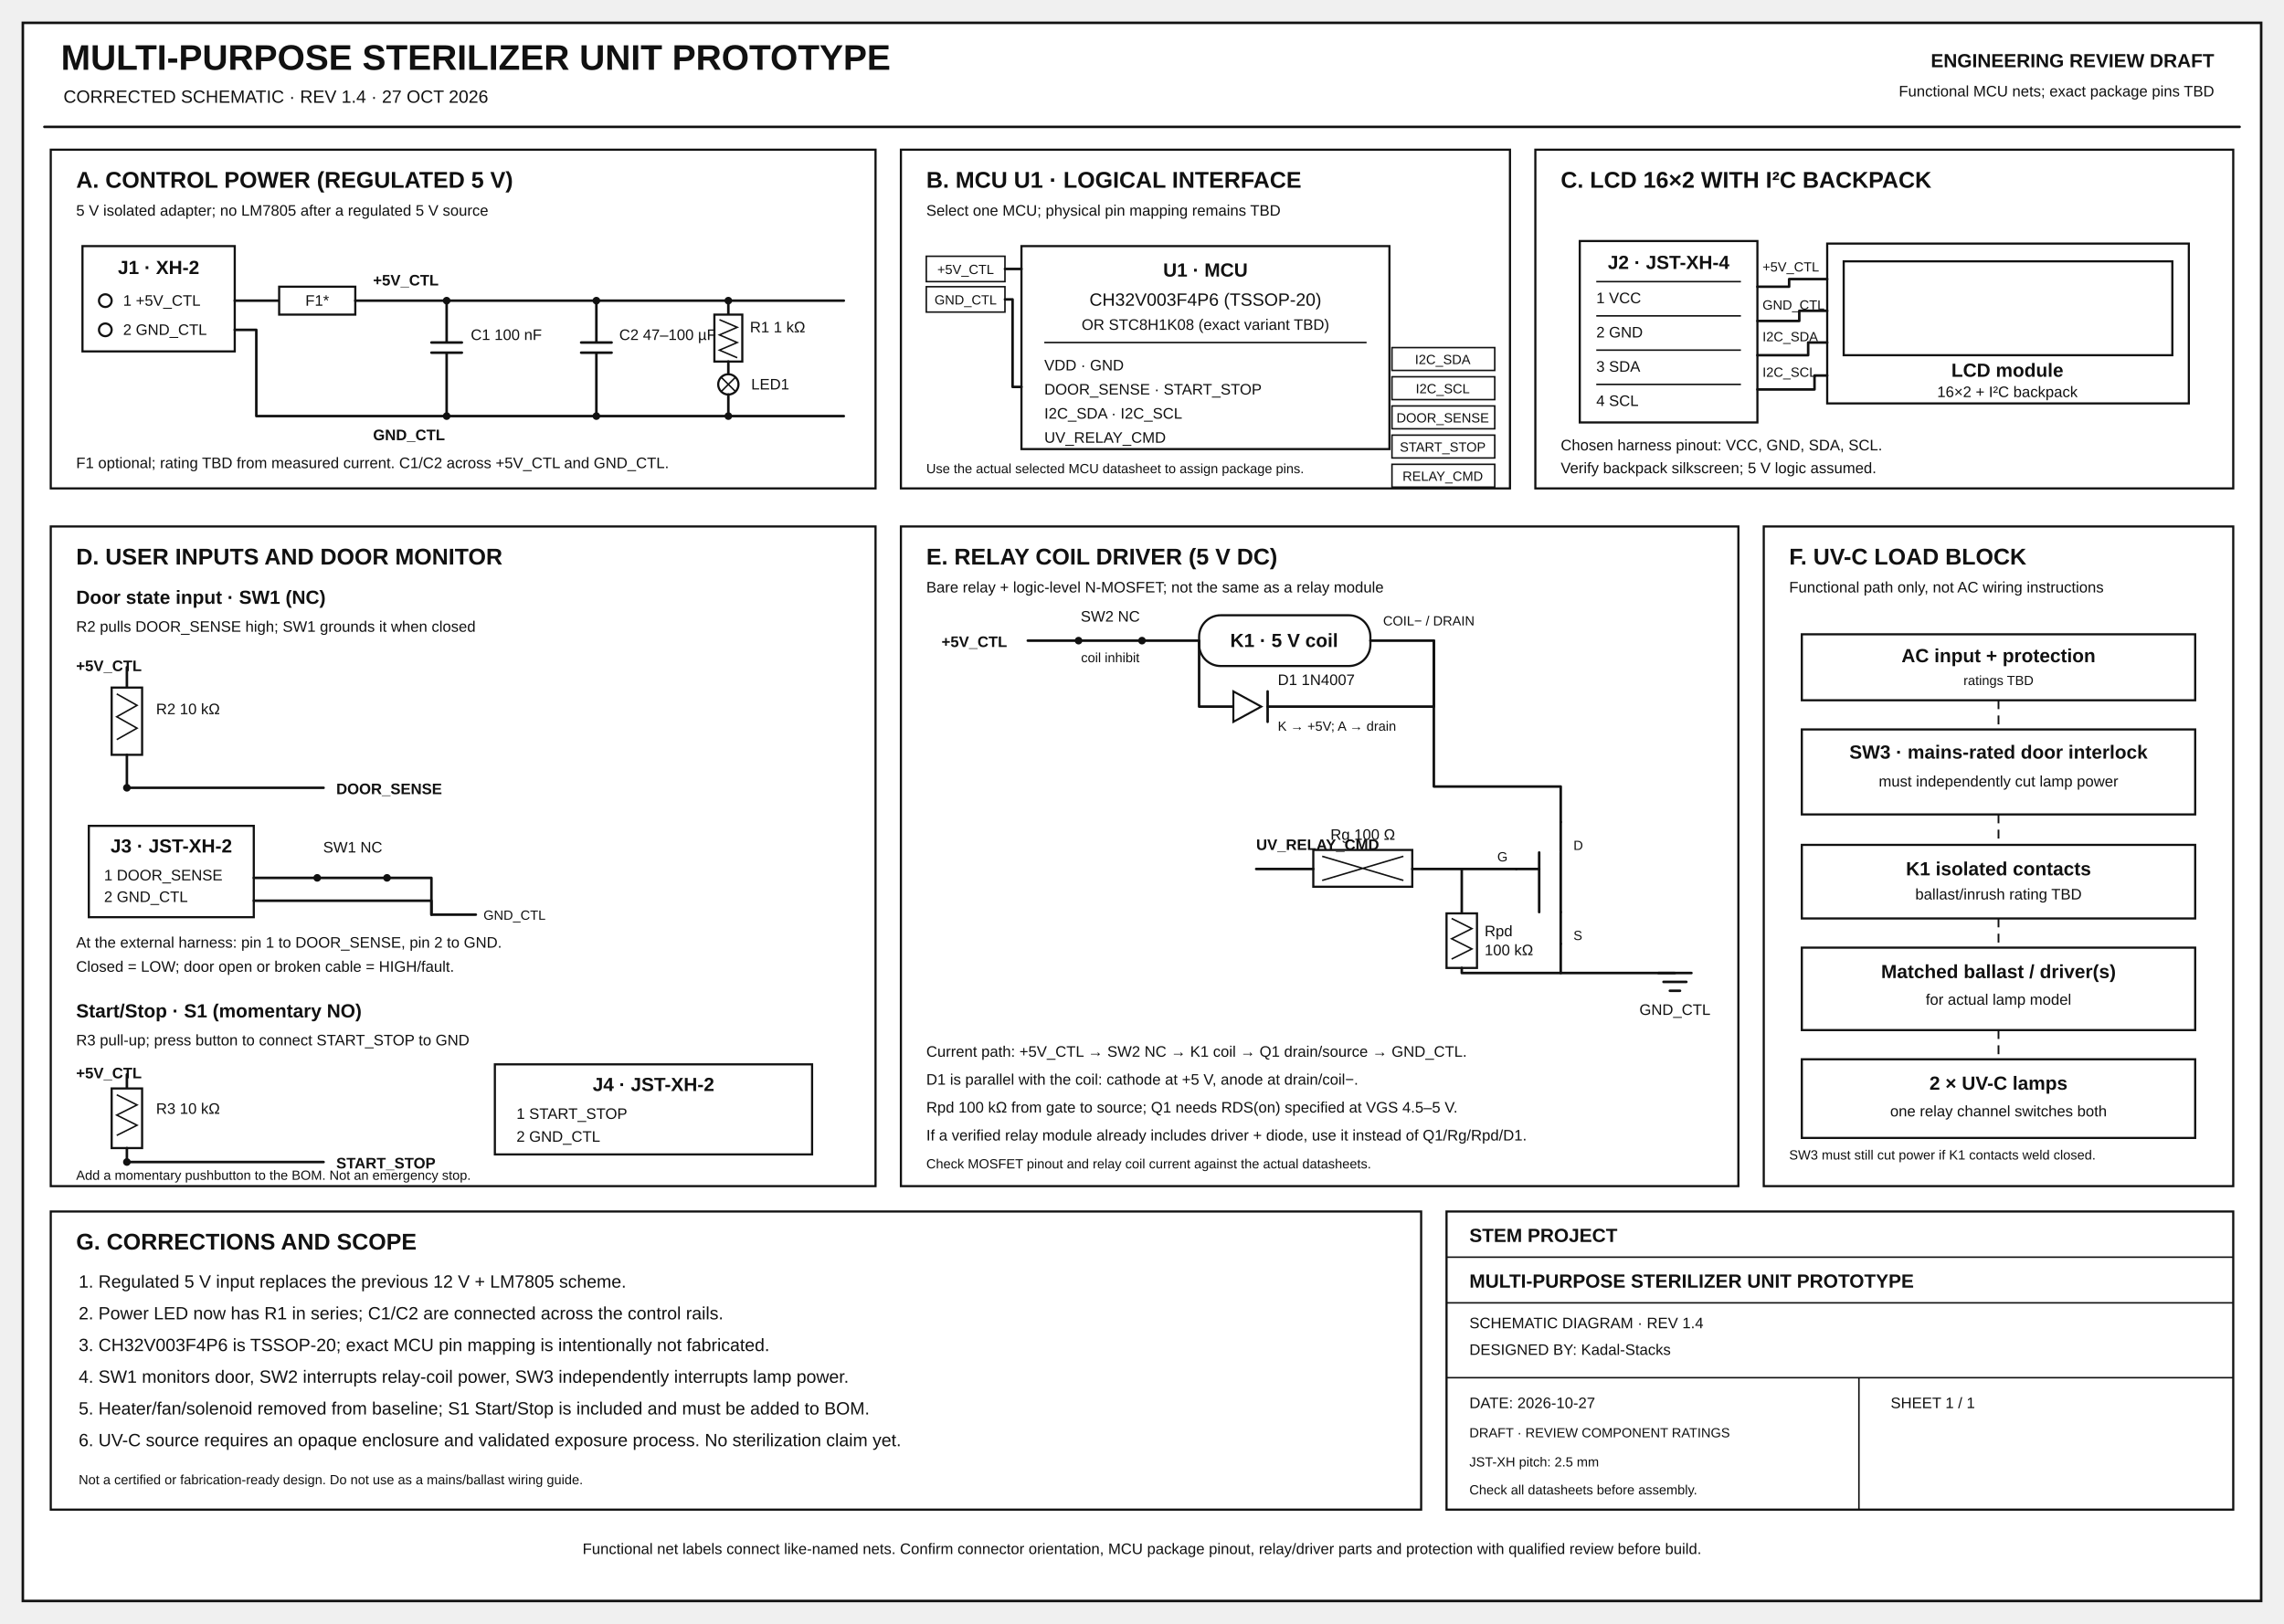
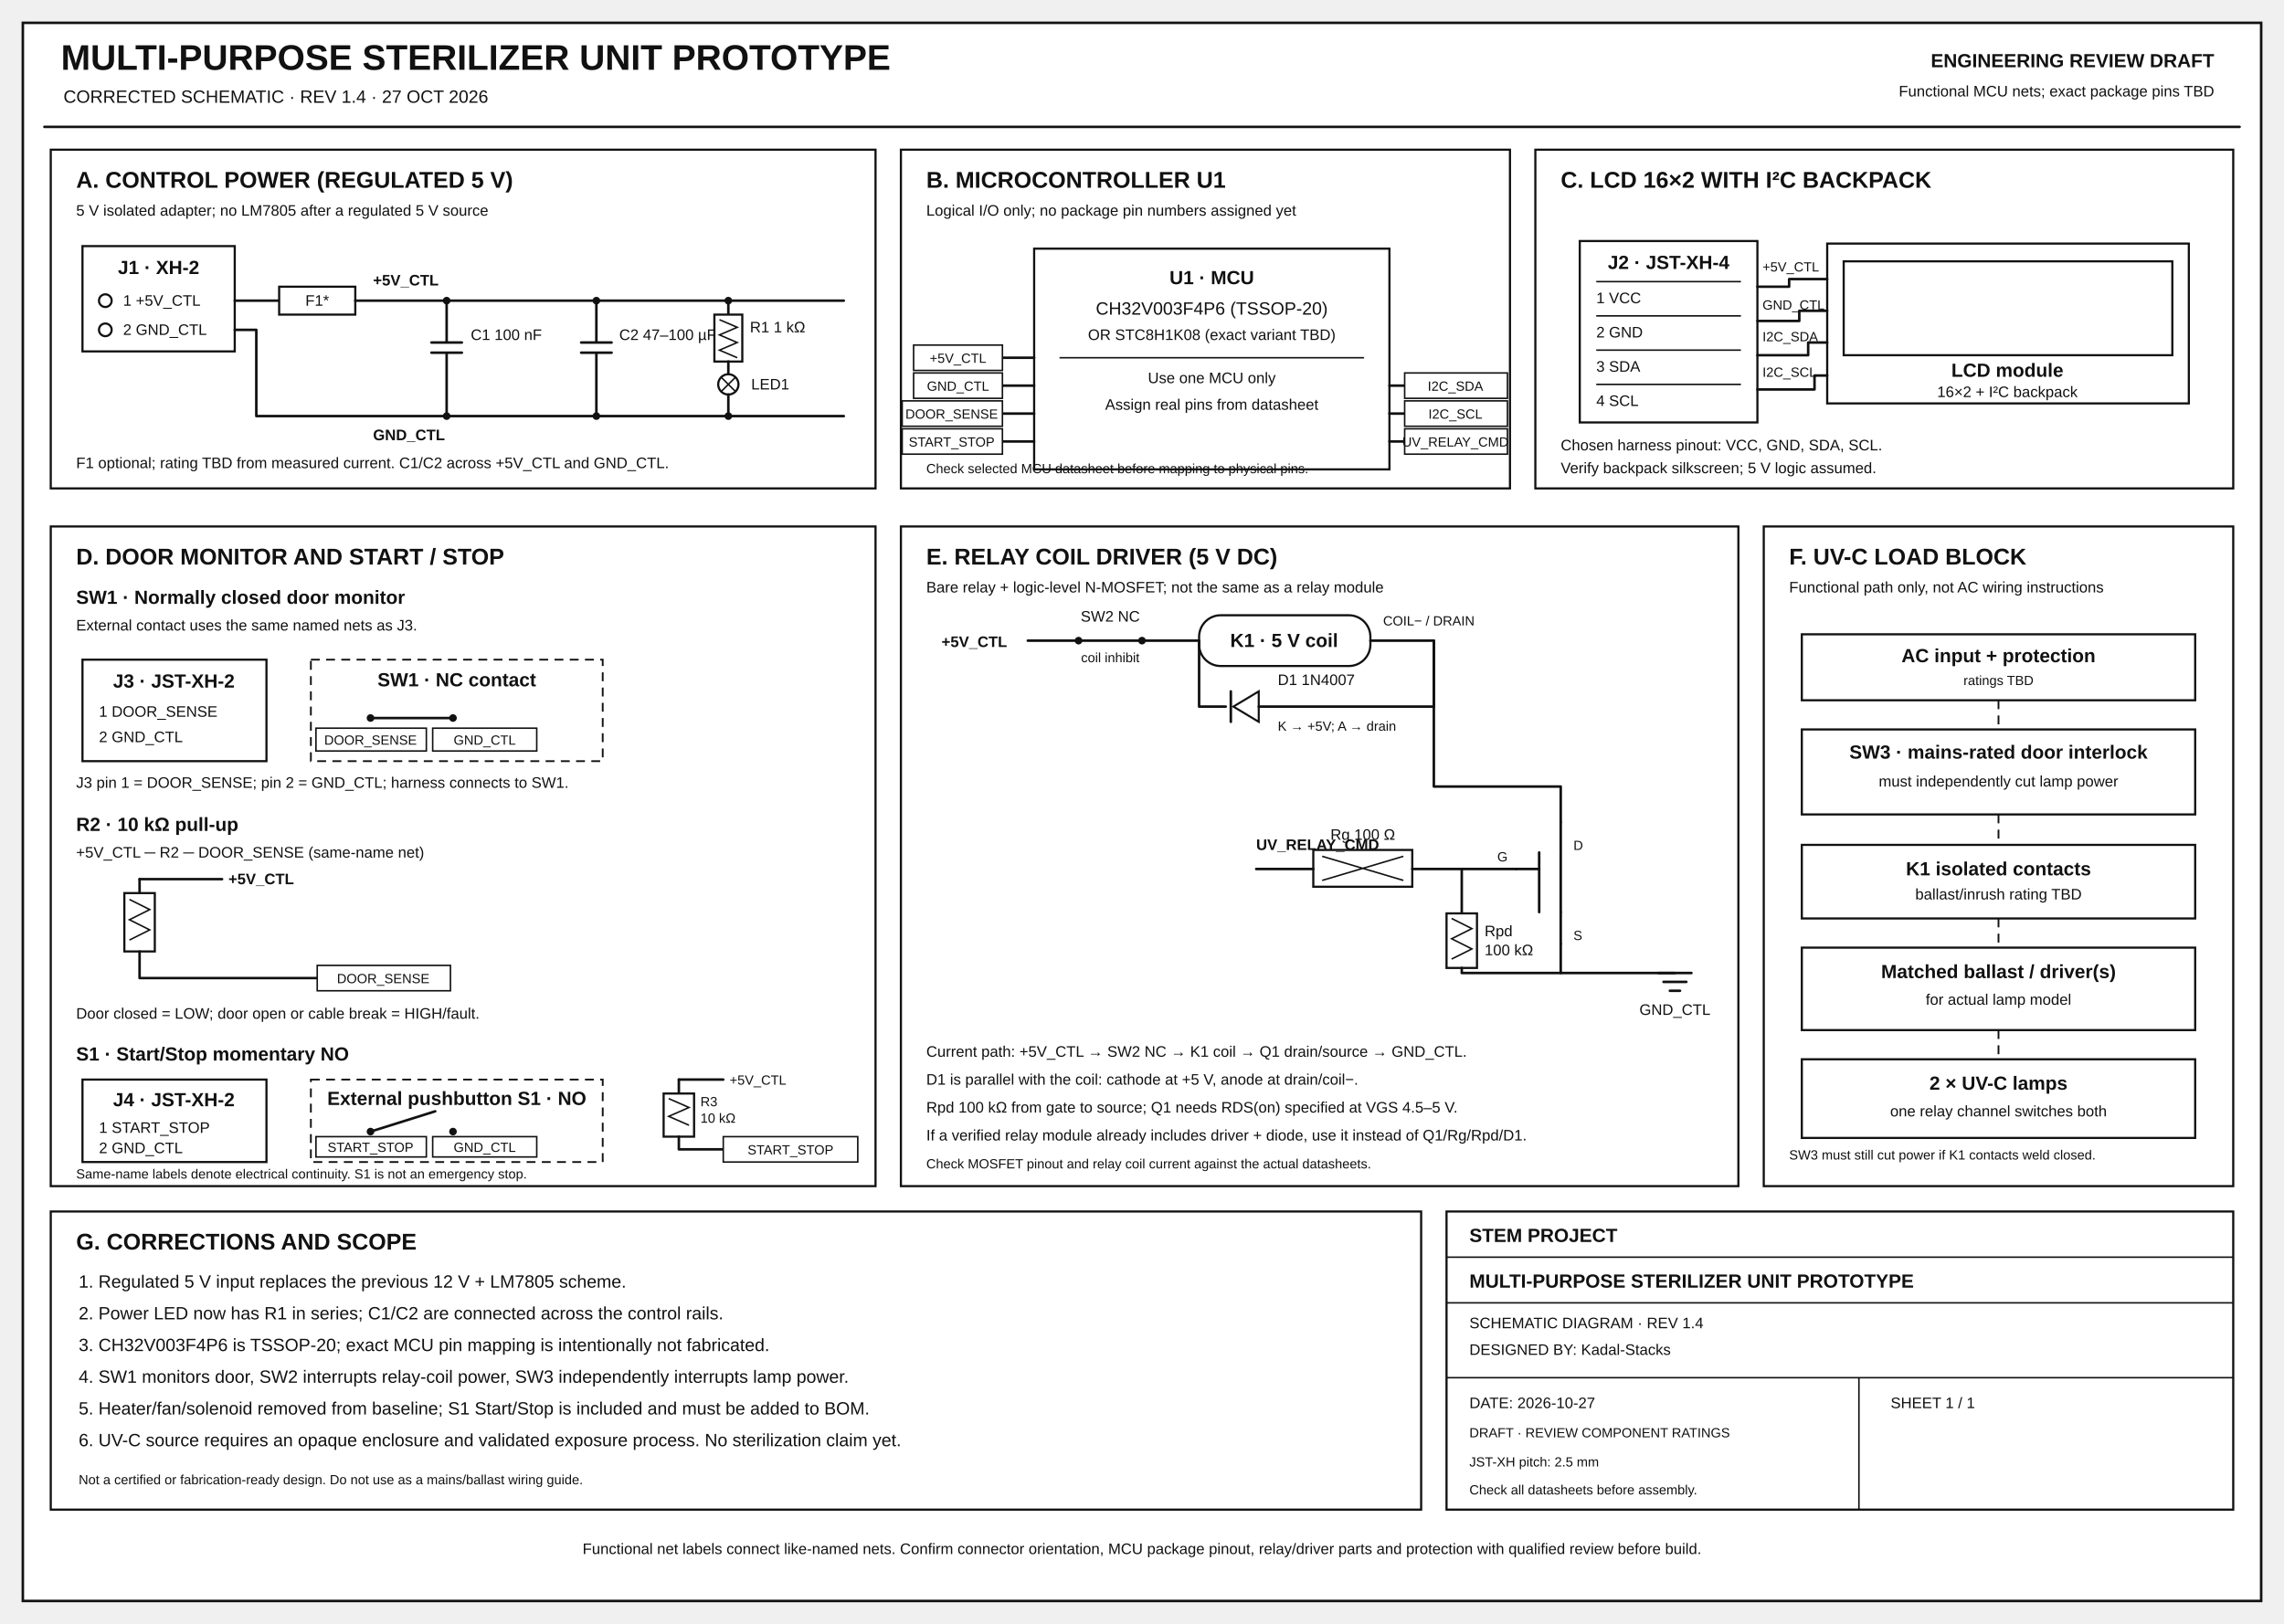
<svg xmlns="http://www.w3.org/2000/svg" width="1800" height="1280" viewBox="0 0 1800 1280" role="img" aria-labelledby="title desc">
  <defs>
    <style>
.bg{fill:#fff;stroke:#111;stroke-width:2}.line{fill:none;stroke:#111;stroke-width:2;stroke-linecap:round;stroke-linejoin:round}.thin{fill:none;stroke:#111;stroke-width:1.2}.dash{fill:none;stroke:#111;stroke-width:1.4;stroke-dasharray:7 5}.blk{fill:#fff;stroke:#111;stroke-width:1.7}.txt{font:14px Arial,Helvetica,sans-serif;fill:#111}.sm{font:12px Arial,Helvetica,sans-serif;fill:#111}.tiny{font:10.5px Arial,Helvetica,sans-serif;fill:#111}.lab{font:700 15px Arial,Helvetica,sans-serif;fill:#111}.sec{font:700 18px Arial,Helvetica,sans-serif;fill:#111}.title{font:700 28px Arial,Helvetica,sans-serif;fill:#111}.net{font:700 12px Arial,Helvetica,sans-serif;fill:#111}.dot{fill:#111}.tag{fill:#fff;stroke:#111;stroke-width:1.2}
</style>
  </defs>
  <rect x="18" y="18" width="1764" height="1244" class="bg" />
  <text x="48" y="55" class="title">MULTI-PURPOSE STERILIZER UNIT PROTOTYPE</text>
  <text x="50" y="81" class="txt">CORRECTED SCHEMATIC · REV 1.4 · 27 OCT 2026</text>
  <text x="1745" y="53" text-anchor="end" class="lab">ENGINEERING REVIEW DRAFT</text>
  <text x="1745" y="76" text-anchor="end" class="sm">Functional MCU nets; exact package pins TBD</text>
  <path d="M35 100H1765" class="line" />
  <rect x="40" y="118" width="650" height="267" class="blk" />
  <text x="60" y="148" class="sec">A. CONTROL POWER (REGULATED 5 V)</text>
  <text x="60" y="170" class="sm">5 V isolated adapter; no LM7805 after a regulated 5 V source</text>
  <rect x="65" y="194" width="120" height="83" class="blk" />
  <text x="125" y="216" text-anchor="middle" class="lab">J1 · XH-2</text>
  <circle cx="83" cy="237" r="5" class="blk" />
  <circle cx="83" cy="260" r="5" class="blk" />
  <text x="97" y="241" class="sm">1 +5V_CTL</text>
  <text x="97" y="264" class="sm">2 GND_CTL</text>
  <path d="M185 237H220" class="line" />
  <rect x="220" y="226" width="60" height="22" class="blk" />
  <text x="250" y="241" text-anchor="middle" class="sm">F1*</text>
  <path d="M280 237H665" class="line" />
  <text x="294" y="225" class="net">+5V_CTL</text>
  <path d="M185 260H202V328H665" class="line" />
  <text x="294" y="347" class="net">GND_CTL</text>
  <path d="M352 237V270M340 270H364M340 278H364M352 278V328" class="line" />
  <circle cx="352" cy="237" r="3" class="dot" />
  <circle cx="352" cy="328" r="3" class="dot" />
  <text x="371" y="268" class="sm">C1 100 nF</text>
  <path d="M470 237V270M458 270H482M458 278H482M470 278V328" class="line" />
  <circle cx="470" cy="237" r="3" class="dot" />
  <circle cx="470" cy="328" r="3" class="dot" />
  <text x="488" y="268" class="sm">C2 47–100 µF</text>
  <path d="M574 237V248" class="line" />
  <rect x="563" y="248" width="22" height="37" class="blk" />
  <path d="M567 252L581 258L567 264L581 270L567 276L581 282" class="thin" />
  <text x="591" y="262" class="sm">R1 1 kΩ</text>
  <path d="M574 285V294" class="line" />
  <circle cx="574" cy="303" r="8" class="blk" />
  <path d="M568 297L580 309M580 297L568 309" class="thin" />
  <path d="M574 311V328" class="line" />
  <circle cx="574" cy="237" r="3" class="dot" />
  <circle cx="574" cy="328" r="3" class="dot" />
  <text x="592" y="307" class="sm">LED1</text>
  <text x="60" y="369" class="sm">F1 optional; rating TBD from measured current. C1/C2 across +5V_CTL and GND_CTL.</text>
  <rect x="710" y="118" width="480" height="267" class="blk" />
-   <text x="730" y="148" class="sec">B. MCU U1 · LOGICAL INTERFACE</text>
-   <text x="730" y="170" class="sm">Select one MCU; physical pin mapping remains TBD</text>
-   <rect x="805" y="194" width="290" height="160" class="blk" />
-   <text x="950" y="218" text-anchor="middle" class="lab">U1 · MCU</text>
-   <text x="950" y="241" text-anchor="middle" class="txt">CH32V003F4P6 (TSSOP-20)</text>
-   <text x="950" y="260" text-anchor="middle" class="sm">OR STC8H1K08 (exact variant TBD)</text>
-   <path d="M823 270H1077" class="thin" />
-   <text x="823" y="292" class="sm">VDD · GND</text>
-   <text x="823" y="311" class="sm">DOOR_SENSE · START_STOP</text>
-   <text x="823" y="330" class="sm">I2C_SDA · I2C_SCL</text>
-   <text x="823" y="349" class="sm">UV_RELAY_CMD</text>
-   <text x="730" y="373" class="tiny">Use the actual selected MCU datasheet to assign package pins.</text>
-   <rect x="730" y="202" width="62" height="20" class="tag" />
-   <text x="761" y="216" text-anchor="middle" class="tiny">+5V_CTL</text>
-   <path d="M792 212H805" class="line" />
-   <rect x="730" y="226" width="62" height="20" class="tag" />
-   <text x="761" y="240" text-anchor="middle" class="tiny">GND_CTL</text>
-   <path d="M792 236H798V305H805" class="line" />
-   <rect x="1097" y="274" width="81" height="18" class="tag" />
-   <text x="1137" y="287" text-anchor="middle" class="tiny">I2C_SDA</text>
-   <rect x="1097" y="297" width="81" height="18" class="tag" />
-   <text x="1137" y="310" text-anchor="middle" class="tiny">I2C_SCL</text>
-   <rect x="1097" y="320" width="81" height="18" class="tag" />
-   <text x="1137" y="333" text-anchor="middle" class="tiny">DOOR_SENSE</text>
-   <rect x="1097" y="343" width="81" height="18" class="tag" />
-   <text x="1137" y="356" text-anchor="middle" class="tiny">START_STOP</text>
-   <rect x="1097" y="366" width="81" height="18" class="tag" />
-   <text x="1137" y="379" text-anchor="middle" class="tiny">RELAY_CMD</text>
+   <text x="730" y="148" class="sec">B. MICROCONTROLLER U1</text>
+   <text x="730" y="170" class="sm">Logical I/O only; no package pin numbers assigned yet</text>
+   <rect x="815" y="196" width="280" height="174" class="blk" />
+   <text x="955" y="224" text-anchor="middle" class="lab">U1 · MCU</text>
+   <text x="955" y="248" text-anchor="middle" class="txt">CH32V003F4P6 (TSSOP-20)</text>
+   <text x="955" y="268" text-anchor="middle" class="sm">OR STC8H1K08 (exact variant TBD)</text>
+   <path d="M835 282H1075" class="thin" />
+   <text x="955" y="302" text-anchor="middle" class="sm">Use one MCU only</text>
+   <text x="955" y="323" text-anchor="middle" class="sm">Assign real pins from datasheet</text>
+   <path d="M815 282H790" class="line" />
+   <rect x="720" y="272" width="70" height="20" class="tag" />
+   <text x="755" y="286" text-anchor="middle" class="tiny">+5V_CTL</text>
+   <path d="M815 304H790" class="line" />
+   <rect x="720" y="294" width="70" height="20" class="tag" />
+   <text x="755" y="308" text-anchor="middle" class="tiny">GND_CTL</text>
+   <path d="M815 326H790" class="line" />
+   <rect x="711" y="316" width="79" height="20" class="tag" />
+   <text x="750" y="330" text-anchor="middle" class="tiny">DOOR_SENSE</text>
+   <path d="M815 348H790" class="line" />
+   <rect x="711" y="338" width="79" height="20" class="tag" />
+   <text x="750" y="352" text-anchor="middle" class="tiny">START_STOP</text>
+   <path d="M1095 304H1107" class="line" />
+   <rect x="1107" y="294" width="81" height="20" class="tag" />
+   <text x="1147" y="308" text-anchor="middle" class="tiny">I2C_SDA</text>
+   <path d="M1095 326H1107" class="line" />
+   <rect x="1107" y="316" width="81" height="20" class="tag" />
+   <text x="1147" y="330" text-anchor="middle" class="tiny">I2C_SCL</text>
+   <path d="M1095 348H1107" class="line" />
+   <rect x="1107" y="338" width="81" height="20" class="tag" />
+   <text x="1147" y="352" text-anchor="middle" class="tiny">UV_RELAY_CMD</text>
+   <text x="730" y="373" class="tiny">Check selected MCU datasheet before mapping to physical pins.</text>
  <rect x="1210" y="118" width="550" height="267" class="blk" />
  <text x="1230" y="148" class="sec">C. LCD 16×2 WITH I²C BACKPACK</text>
  <rect x="1245" y="190" width="140" height="143" class="blk" />
  <text x="1315" y="212" text-anchor="middle" class="lab">J2 · JST-XH-4</text>
  <path d="M1258 222H1372M1258 249H1372M1258 276H1372M1258 303H1372" class="thin" />
  <text x="1258" y="239" class="sm">1 VCC</text>
  <text x="1258" y="266" class="sm">2 GND</text>
  <text x="1258" y="293" class="sm">3 SDA</text>
  <text x="1258" y="320" class="sm">4 SCL</text>
  <rect x="1440" y="192" width="285" height="126" class="blk" />
  <rect x="1453" y="206" width="259" height="74" class="blk" />
  <text x="1582" y="297" text-anchor="middle" class="lab">LCD module</text>
  <text x="1582" y="313" text-anchor="middle" class="sm">16×2 + I²C backpack</text>
  <path d="M1385 226H1410V220H1440" class="line" />
  <text x="1389" y="214" class="tiny">+5V_CTL</text>
  <path d="M1385 253H1418V245H1440" class="line" />
  <text x="1389" y="244" class="tiny">GND_CTL</text>
  <path d="M1385 280H1425V270H1440" class="line" />
  <text x="1389" y="269" class="tiny">I2C_SDA</text>
  <path d="M1385 307H1430V296H1440" class="line" />
  <text x="1389" y="297" class="tiny">I2C_SCL</text>
  <text x="1230" y="355" class="sm">Chosen harness pinout: VCC, GND, SDA, SCL.</text>
  <text x="1230" y="373" class="sm">Verify backpack silkscreen; 5 V logic assumed.</text>
  <rect x="40" y="415" width="650" height="520" class="blk" />
-   <text x="60" y="445" class="sec">D. USER INPUTS AND DOOR MONITOR</text>
-   <text x="60" y="476" class="lab">Door state input · SW1 (NC)</text>
-   <text x="60" y="498" class="sm">R2 pulls DOOR_SENSE high; SW1 grounds it when closed</text>
-   <path d="M100 526V542" class="line" />
-   <rect x="88" y="542" width="24" height="53" class="blk" />
-   <path d="M92 547L108 556L92 565L108 574L92 583" class="thin" />
-   <text x="123" y="563" class="sm">R2 10 kΩ</text>
-   <path d="M100 595V621H255" class="line" />
-   <circle cx="100" cy="621" r="3" class="dot" />
-   <text x="265" y="626" class="net">DOOR_SENSE</text>
-   <text x="60" y="529" class="net">+5V_CTL</text>
-   <rect x="70" y="651" width="130" height="72" class="blk" />
-   <text x="135" y="672" text-anchor="middle" class="lab">J3 · JST-XH-2</text>
-   <text x="82" y="694" class="sm">1 DOOR_SENSE</text>
-   <text x="82" y="711" class="sm">2 GND_CTL</text>
-   <path d="M200 692H250" class="line" />
-   <circle cx="250" cy="692" r="3" class="dot" />
-   <circle cx="305" cy="692" r="3" class="dot" />
-   <path d="M250 692H305" class="line" />
-   <path d="M305 692H340V721H375" class="line" />
-   <text x="278" y="672" text-anchor="middle" class="sm">SW1 NC</text>
-   <path d="M200 710H340V721" class="line" />
-   <text x="381" y="725" class="tiny">GND_CTL</text>
-   <text x="60" y="747" class="sm">At the external harness: pin 1 to DOOR_SENSE, pin 2 to GND.</text>
-   <text x="60" y="766" class="sm">Closed = LOW; door open or broken cable = HIGH/fault.</text>
-   <text x="60" y="802" class="lab">Start/Stop · S1 (momentary NO)</text>
-   <text x="60" y="824" class="sm">R3 pull-up; press button to connect START_STOP to GND</text>
-   <path d="M100 847V858" class="line" />
-   <rect x="88" y="858" width="24" height="47" class="blk" />
-   <path d="M92 863L108 871L92 879L108 887L92 895" class="thin" />
-   <text x="123" y="878" class="sm">R3 10 kΩ</text>
-   <text x="60" y="850" class="net">+5V_CTL</text>
-   <path d="M100 905V916H255" class="line" />
-   <circle cx="100" cy="916" r="3" class="dot" />
-   <text x="265" y="921" class="net">START_STOP</text>
-   <rect x="390" y="839" width="250" height="71" class="blk" />
-   <text x="515" y="860" text-anchor="middle" class="lab">J4 · JST-XH-2</text>
-   <text x="407" y="882" class="sm">1 START_STOP</text>
-   <text x="407" y="900" class="sm">2 GND_CTL</text>
-   <text x="60" y="930" class="tiny">Add a momentary pushbutton to the BOM. Not an emergency stop.</text>
+   <text x="60" y="445" class="sec">D. DOOR MONITOR AND START / STOP</text>
+   <text x="60" y="476" class="lab">SW1 · Normally closed door monitor</text>
+   <text x="60" y="497" class="sm">External contact uses the same named nets as J3.</text>
+   <rect x="65" y="520" width="145" height="80" class="blk" />
+   <text x="137" y="542" text-anchor="middle" class="lab">J3 · JST-XH-2</text>
+   <text x="78" y="565" class="sm">1 DOOR_SENSE</text>
+   <text x="78" y="585" class="sm">2 GND_CTL</text>
+   <rect x="245" y="520" width="230" height="80" class="dash" />
+   <text x="360" y="541" text-anchor="middle" class="lab">SW1 · NC contact</text>
+   <circle cx="292" cy="566" r="3" class="dot" />
+   <circle cx="357" cy="566" r="3" class="dot" />
+   <path d="M292 566H357" class="line" />
+   <rect x="249" y="574" width="87" height="18" class="tag" />
+   <text x="292" y="587" text-anchor="middle" class="tiny">DOOR_SENSE</text>
+   <rect x="341" y="574" width="82" height="18" class="tag" />
+   <text x="382" y="587" text-anchor="middle" class="tiny">GND_CTL</text>
+   <text x="60" y="621" class="sm">J3 pin 1 = DOOR_SENSE; pin 2 = GND_CTL; harness connects to SW1.</text>
+   <text x="60" y="655" class="lab">R2 · 10 kΩ pull-up</text>
+   <text x="60" y="676" class="sm">+5V_CTL ─ R2 ─ DOOR_SENSE (same-name net)</text>
+   <path d="M110 693V704" class="line" />
+   <rect x="98" y="704" width="24" height="46" class="blk" />
+   <path d="M102 709L118 717L102 725L118 733L102 741" class="thin" />
+   <path d="M110 750V771H250" class="line" />
+   <rect x="250" y="761" width="105" height="20" class="tag" />
+   <text x="302" y="775" text-anchor="middle" class="tiny">DOOR_SENSE</text>
+   <path d="M110 693H175" class="line" />
+   <text x="180" y="697" class="net">+5V_CTL</text>
+   <text x="60" y="803" class="sm">Door closed = LOW; door open or cable break = HIGH/fault.</text>
+   <text x="60" y="836" class="lab">S1 · Start/Stop momentary NO</text>
+   <rect x="65" y="851" width="145" height="65" class="blk" />
+   <text x="137" y="872" text-anchor="middle" class="lab">J4 · JST-XH-2</text>
+   <text x="78" y="893" class="sm">1 START_STOP</text>
+   <text x="78" y="909" class="sm">2 GND_CTL</text>
+   <rect x="245" y="851" width="230" height="65" class="dash" />
+   <text x="360" y="871" text-anchor="middle" class="lab">External pushbutton S1 · NO</text>
+   <circle cx="292" cy="892" r="3" class="dot" />
+   <circle cx="357" cy="892" r="3" class="dot" />
+   <path d="M292 892L343 876" class="line" />
+   <rect x="249" y="896" width="87" height="16" class="tag" />
+   <text x="292" y="908" text-anchor="middle" class="tiny">START_STOP</text>
+   <rect x="341" y="896" width="82" height="16" class="tag" />
+   <text x="382" y="908" text-anchor="middle" class="tiny">GND_CTL</text>
+   <path d="M535 851V862" class="line" />
+   <rect x="523" y="862" width="24" height="34" class="blk" />
+   <path d="M527 866L543 873L527 880L543 887" class="thin" />
+   <path d="M535 896V906H570" class="line" />
+   <text x="552" y="872" class="tiny">R3</text>
+   <text x="552" y="885" class="tiny">10 kΩ</text>
+   <path d="M535 851H570" class="line" />
+   <text x="575" y="855" class="tiny">+5V_CTL</text>
+   <rect x="570" y="896" width="106" height="20" class="tag" />
+   <text x="623" y="910" text-anchor="middle" class="tiny">START_STOP</text>
+   <text x="60" y="929" class="tiny">Same-name labels denote electrical continuity. S1 is not an emergency stop.</text>
  <rect x="710" y="415" width="660" height="520" class="blk" />
  <text x="730" y="445" class="sec">E. RELAY COIL DRIVER (5 V DC)</text>
  <text x="730" y="467" class="sm">Bare relay + logic-level N-MOSFET; not the same as a relay module</text>
  <text x="742" y="510" class="net">+5V_CTL</text>
  <path d="M810 505H850" class="line" />
  <circle cx="850" cy="505" r="3" class="dot" />
  <circle cx="900" cy="505" r="3" class="dot" />
  <path d="M850 505H900" class="line" />
  <text x="875" y="490" text-anchor="middle" class="sm">SW2 NC</text>
  <text x="875" y="522" text-anchor="middle" class="tiny">coil inhibit</text>
  <path d="M900 505H945" class="line" />
  <rect x="945" y="485" width="135" height="40" rx="17" class="blk" />
  <text x="1012" y="510" text-anchor="middle" class="lab">K1 · 5 V coil</text>
  <path d="M1080 505H1130V620H1230V648" class="line" />
  <text x="1090" y="493" class="tiny">COIL− / DRAIN</text>
-   <path d="M945 505V557H972" class="line" />
-   <path d="M972 545L972 569L994 557Z" fill="#fff" stroke="#111" stroke-width="1.6" />
-   <path d="M999 545V569" class="line" />
-   <path d="M999 557H1130V505" class="line" />
+   <path d="M945 505V557H966" class="line" />
+   <path d="M970 545V569" class="line" />
+   <path d="M992 545L992 569L972 557Z" fill="#fff" stroke="#111" stroke-width="1.6" />
+   <path d="M992 557H1130V505" class="line" />
  <text x="1007" y="540" class="sm">D1 1N4007</text>
  <text x="1007" y="576" class="tiny">K → +5V; A → drain</text>
  <path d="M1230 648V671" class="line" />
  <path d="M1213 672V719" class="line" />
  <path d="M1230 672V719" class="line" />
  <path d="M1230 719V744" class="line" />
  <path d="M1195 685H1213" class="line" />
  <text x="1180" y="679" class="tiny">G</text>
  <text x="1240" y="670" class="tiny">D</text>
  <text x="1240" y="741" class="tiny">S</text>
  <path d="M1230 744V767H1320" class="line" />
  <path d="M1307 767H1333M1311 774H1329M1316 781H1324" class="line" />
  <text x="1320" y="800" text-anchor="middle" class="sm">GND_CTL</text>
  <rect x="1035" y="670" width="78" height="29" class="blk" />
  <path d="M1042 675L1106 694M1042 694L1106 675" class="thin" />
  <text x="1074" y="662" text-anchor="middle" class="sm">Rg 100 Ω</text>
  <path d="M990 685H1035" class="line" />
  <text x="990" y="670" class="net">UV_RELAY_CMD</text>
  <path d="M1113 685H1195" class="line" />
  <path d="M1152 685V720" class="line" />
  <rect x="1140" y="720" width="24" height="43" class="blk" />
  <path d="M1144 724L1160 732L1144 740L1160 748L1144 756" class="thin" />
  <text x="1170" y="738" class="sm">Rpd</text>
  <text x="1170" y="753" class="sm">100 kΩ</text>
  <path d="M1152 763V767H1230" class="line" />
  <text x="730" y="833" class="sm">Current path: +5V_CTL → SW2 NC → K1 coil → Q1 drain/source → GND_CTL.</text>
  <text x="730" y="855" class="sm">D1 is parallel with the coil: cathode at +5 V, anode at drain/coil−.</text>
  <text x="730" y="877" class="sm">Rpd 100 kΩ from gate to source; Q1 needs RDS(on) specified at VGS 4.5–5 V.</text>
  <text x="730" y="899" class="sm">If a verified relay module already includes driver + diode, use it instead of Q1/Rg/Rpd/D1.</text>
  <text x="730" y="921" class="tiny">Check MOSFET pinout and relay coil current against the actual datasheets.</text>
  <rect x="1390" y="415" width="370" height="520" class="blk" />
  <text x="1410" y="445" class="sec">F. UV-C LOAD BLOCK</text>
  <text x="1410" y="467" class="sm">Functional path only, not AC wiring instructions</text>
  <rect x="1420" y="500" width="310" height="52" class="blk" />
  <text x="1575" y="522" text-anchor="middle" class="lab">AC input + protection</text>
  <text x="1575" y="540" text-anchor="middle" class="tiny">ratings TBD</text>
  <path d="M1575 552V575" class="dash" />
  <rect x="1420" y="575" width="310" height="67" class="blk" />
  <text x="1575" y="598" text-anchor="middle" class="lab">SW3 · mains-rated door interlock</text>
  <text x="1575" y="620" text-anchor="middle" class="sm">must independently cut lamp power</text>
  <path d="M1575 642V666" class="dash" />
  <rect x="1420" y="666" width="310" height="58" class="blk" />
  <text x="1575" y="690" text-anchor="middle" class="lab">K1 isolated contacts</text>
  <text x="1575" y="709" text-anchor="middle" class="sm">ballast/inrush rating TBD</text>
  <path d="M1575 724V747" class="dash" />
  <rect x="1420" y="747" width="310" height="65" class="blk" />
  <text x="1575" y="771" text-anchor="middle" class="lab">Matched ballast / driver(s)</text>
  <text x="1575" y="792" text-anchor="middle" class="sm">for actual lamp model</text>
  <path d="M1575 812V835" class="dash" />
  <rect x="1420" y="835" width="310" height="62" class="blk" />
  <text x="1575" y="859" text-anchor="middle" class="lab">2 × UV-C lamps</text>
  <text x="1575" y="880" text-anchor="middle" class="sm">one relay channel switches both</text>
  <text x="1410" y="914" class="tiny">SW3 must still cut power if K1 contacts weld closed.</text>
  <rect x="40" y="955" width="1080" height="235" class="blk" />
  <text x="60" y="985" class="sec">G. CORRECTIONS AND SCOPE</text>
  <text x="62" y="1015" class="txt">1. Regulated 5 V input replaces the previous 12 V + LM7805 scheme.</text>
  <text x="62" y="1040" class="txt">2. Power LED now has R1 in series; C1/C2 are connected across the control rails.</text>
  <text x="62" y="1065" class="txt">3. CH32V003F4P6 is TSSOP-20; exact MCU pin mapping is intentionally not fabricated.</text>
  <text x="62" y="1090" class="txt">4. SW1 monitors door, SW2 interrupts relay-coil power, SW3 independently interrupts lamp power.</text>
  <text x="62" y="1115" class="txt">5. Heater/fan/solenoid removed from baseline; S1 Start/Stop is included and must be added to BOM.</text>
  <text x="62" y="1140" class="txt">6. UV-C source requires an opaque enclosure and validated exposure process. No sterilization claim yet.</text>
  <text x="62" y="1170" class="tiny">Not a certified or fabrication-ready design. Do not use as a mains/ballast wiring guide.</text>
  <rect x="1140" y="955" width="620" height="235" class="blk" />
  <path d="M1140 991H1760M1140 1027H1760M1140 1086H1760M1465 1086V1190" class="thin" />
  <text x="1158" y="979" class="lab">STEM PROJECT</text>
  <text x="1158" y="1015" class="lab">MULTI-PURPOSE STERILIZER UNIT PROTOTYPE</text>
  <text x="1158" y="1047" class="sm">SCHEMATIC DIAGRAM · REV 1.4</text>
  <text x="1158" y="1068" class="sm">DESIGNED BY: Kadal-Stacks</text>
  <text x="1158" y="1110" class="sm">DATE: 2026-10-27</text>
  <text x="1490" y="1110" class="sm">SHEET 1 / 1</text>
  <text x="1158" y="1133" class="tiny">DRAFT · REVIEW COMPONENT RATINGS</text>
  <text x="1158" y="1156" class="tiny">JST-XH pitch: 2.5 mm</text>
  <text x="1158" y="1178" class="tiny">Check all datasheets before assembly.</text>
  <text x="900" y="1225" text-anchor="middle" class="sm">Functional net labels connect like-named nets. Confirm connector orientation, MCU package pinout, relay/driver parts and protection with qualified review before build.</text>
</svg>
